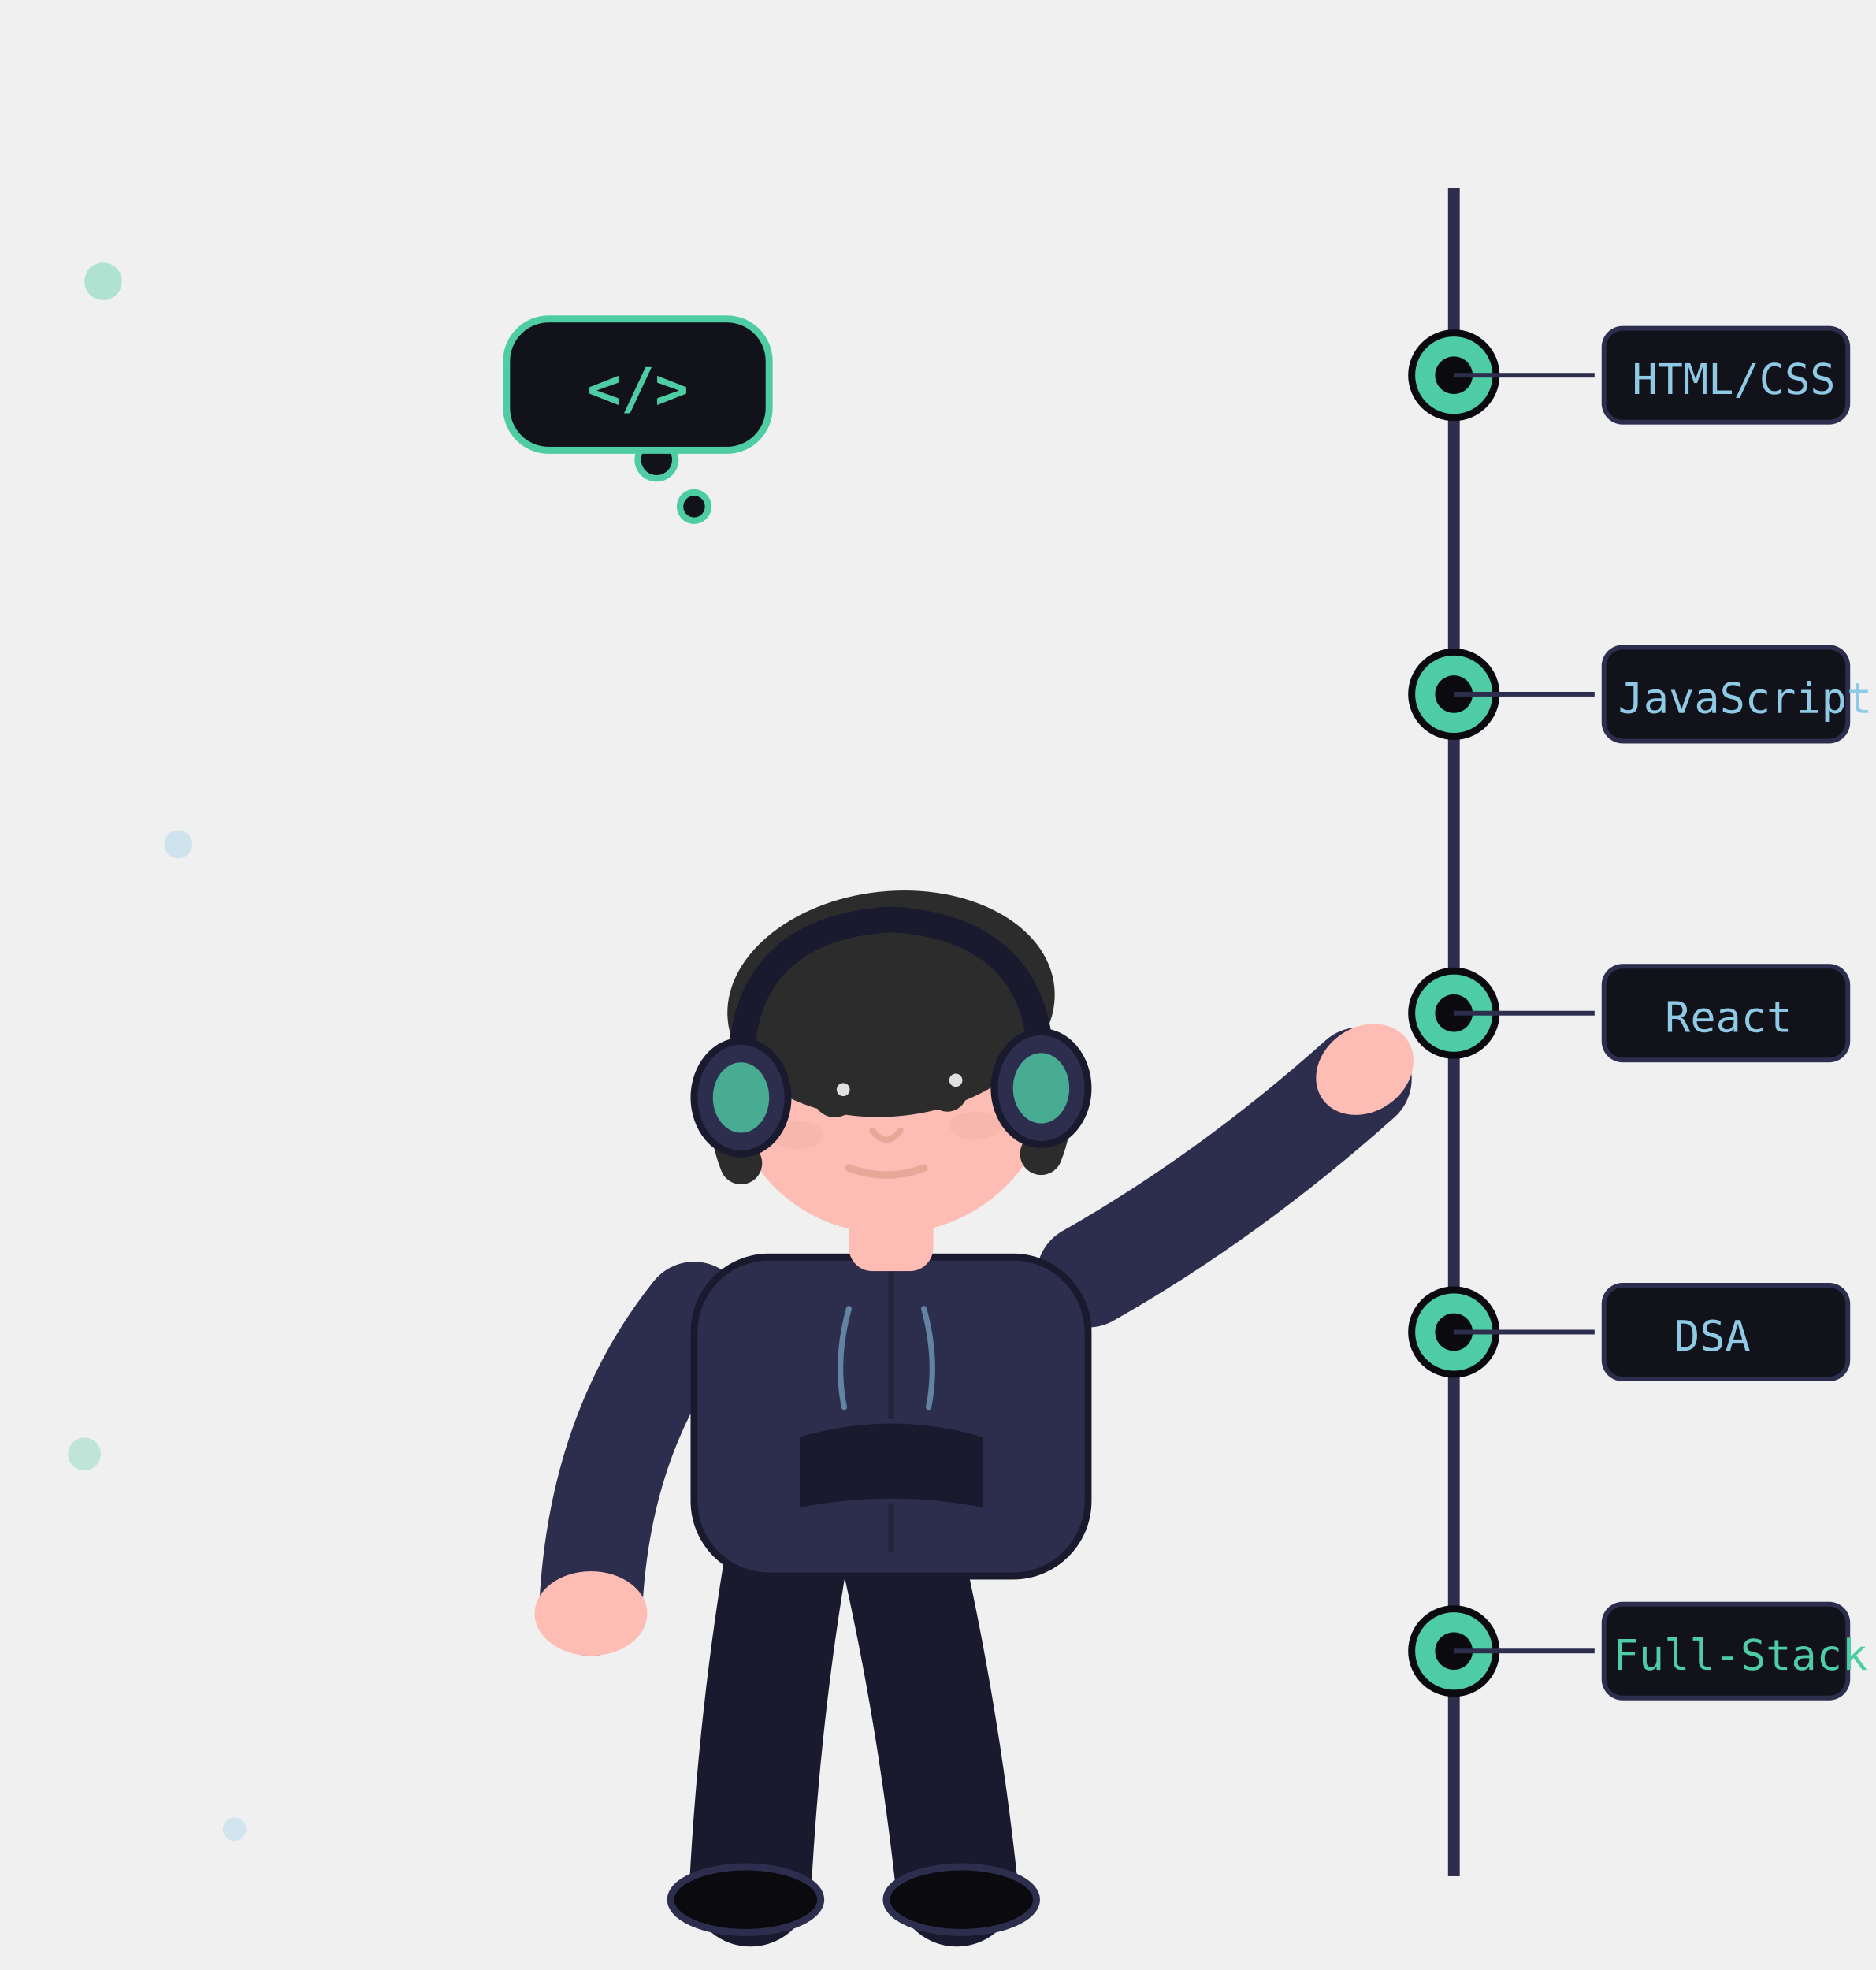
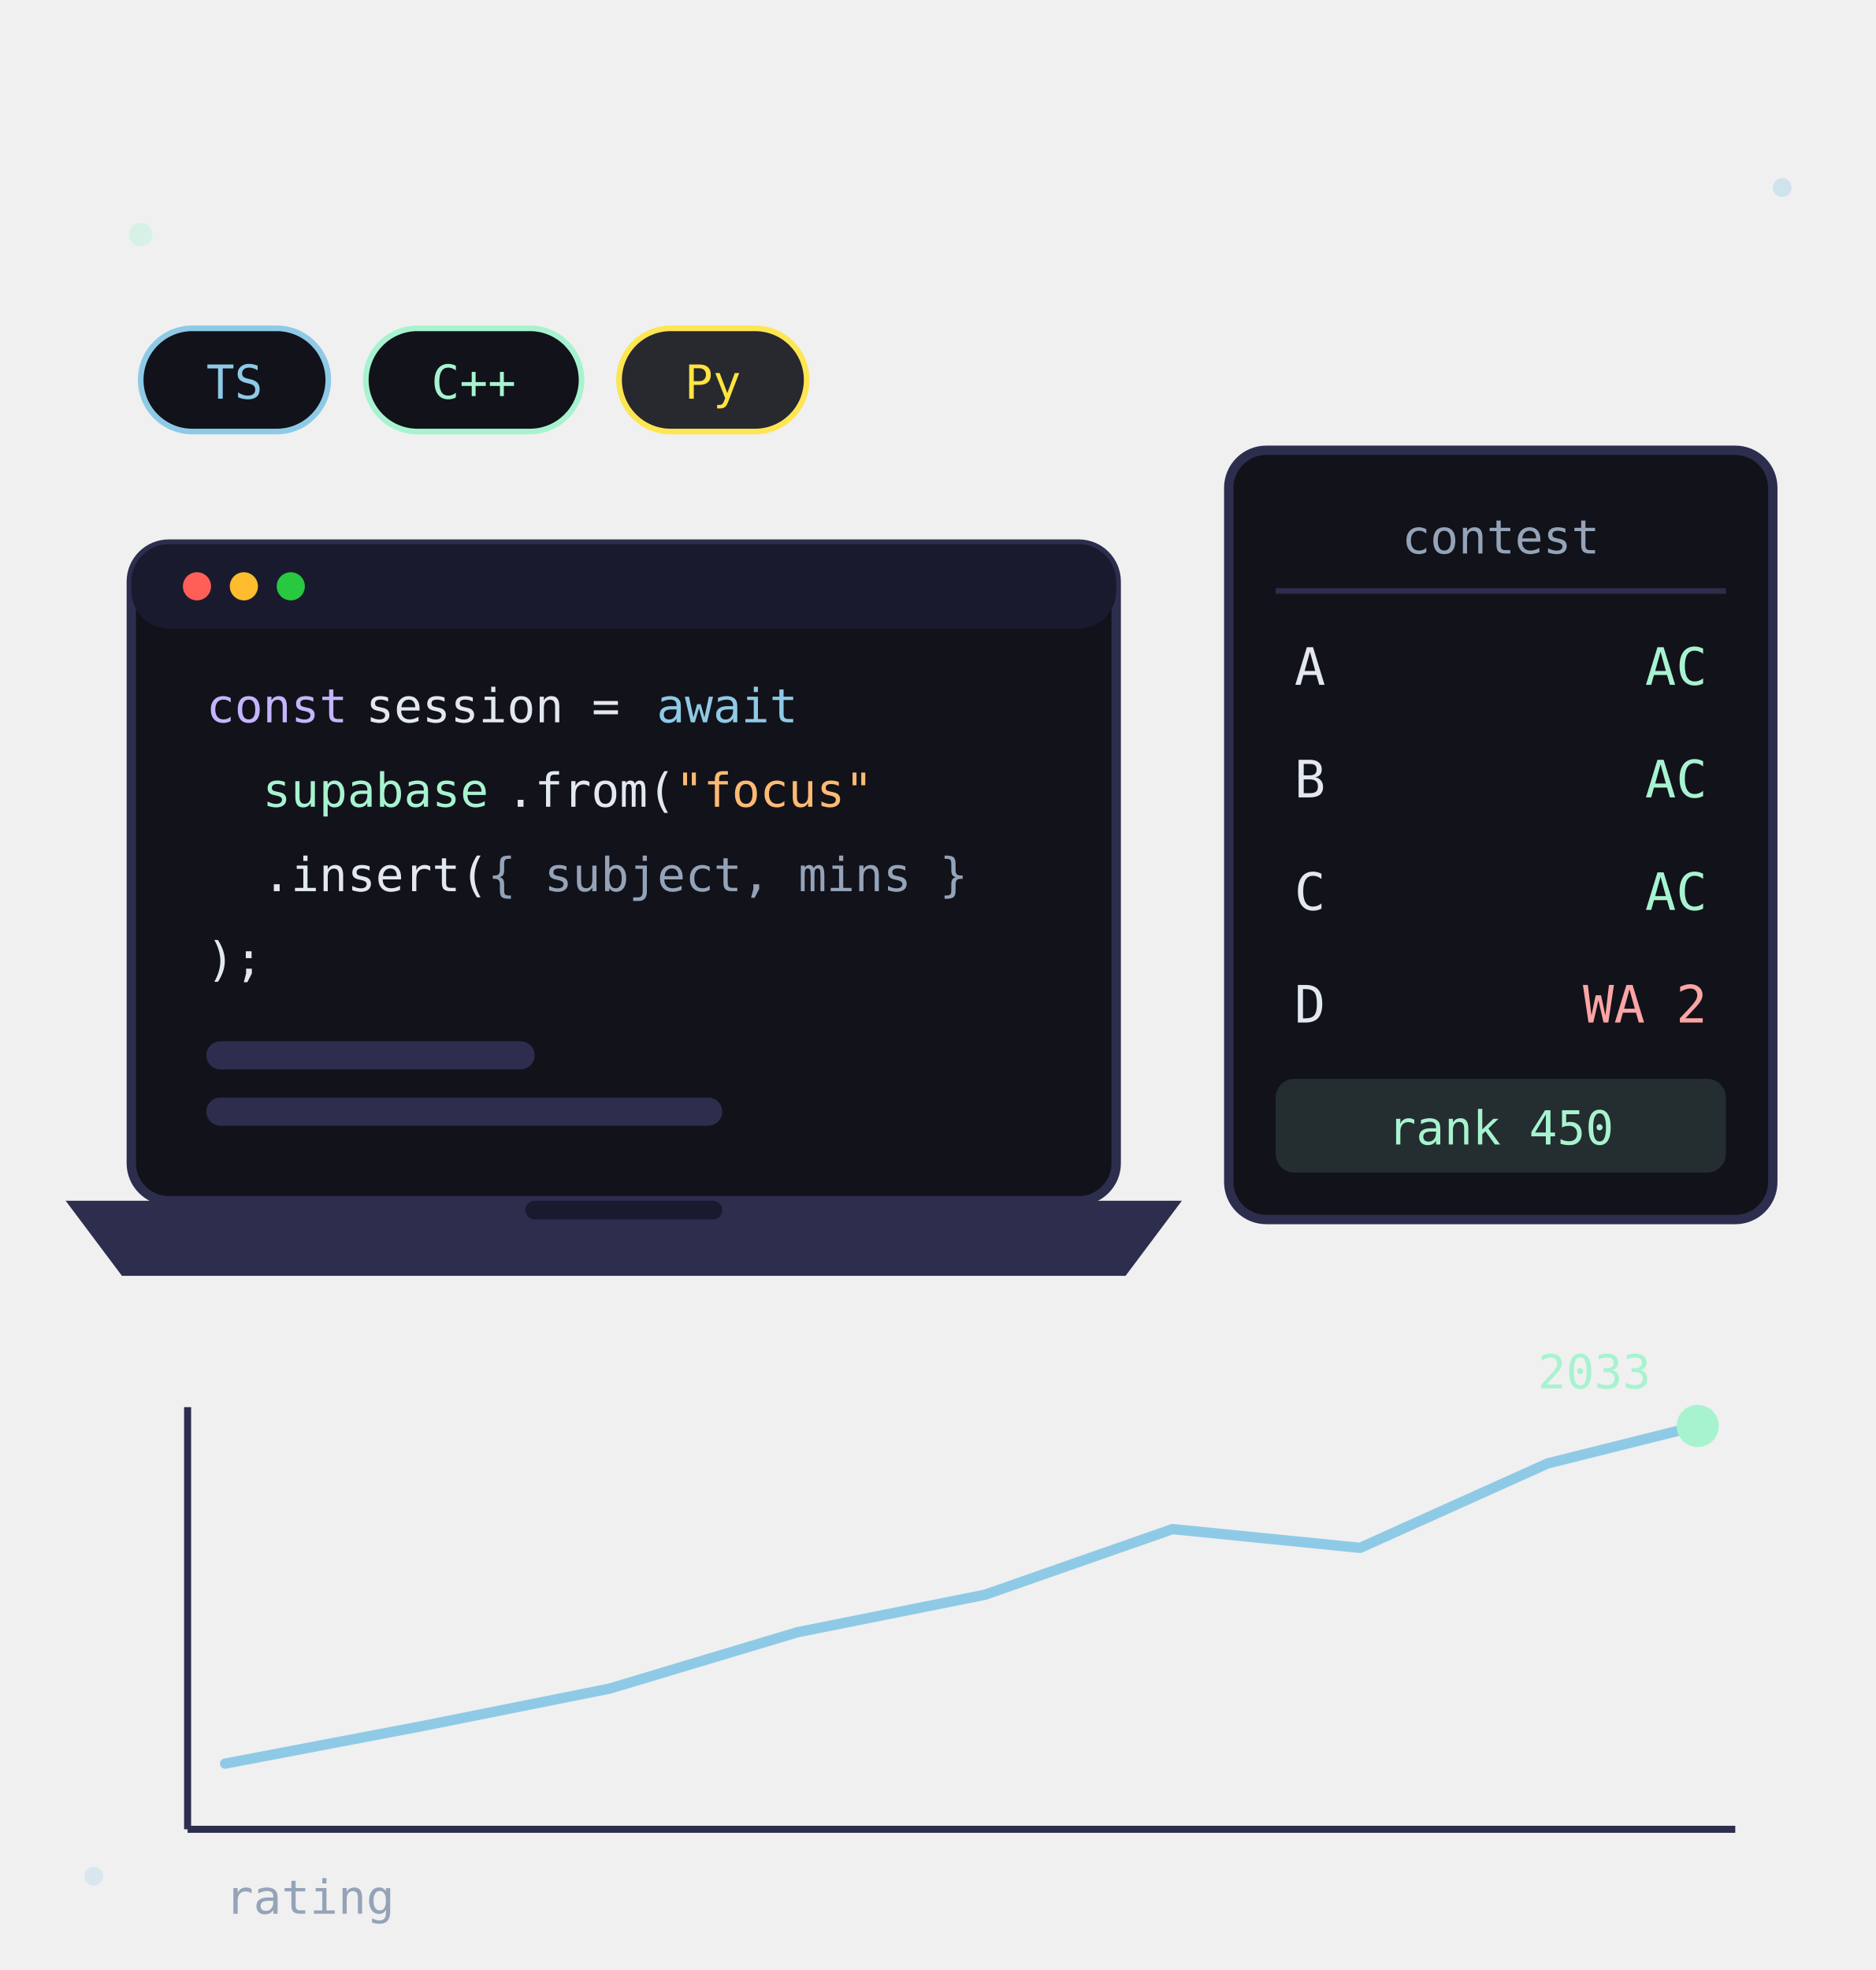
- <svg xmlns="http://www.w3.org/2000/svg" viewBox="0 0 400 420">
-   <circle cx="22" cy="60" r="4" fill="#4ecca3" opacity="0.40" />
-   <circle cx="38" cy="180" r="3" fill="#8ECAE6" opacity="0.35" />
-   <circle cx="18" cy="310" r="3.5" fill="#4ecca3" opacity="0.30" />
-   <circle cx="50" cy="390" r="2.5" fill="#8ECAE6" opacity="0.30" />
-   <line x1="310" y1="40" x2="310" y2="400" stroke="#2d2d4e" stroke-width="2.5" />
-   <circle cx="310" cy="80" r="9" fill="#4ecca3" stroke="#0A0A0F" stroke-width="1.5" />
-   <circle cx="310" cy="80" r="4" fill="#0A0A0F" />
-   <line x1="310" y1="80" x2="340" y2="80" stroke="#2d2d4e" stroke-width="1" />
-   <rect x="342" y="70" width="52" height="20" rx="4" fill="#12121A" stroke="#2d2d4e" stroke-width="1" />
-   <text x="348" y="84" font-family="monospace" font-size="9" fill="#8ECAE6">HTML/CSS</text>
-   <circle cx="310" cy="148" r="9" fill="#4ecca3" stroke="#0A0A0F" stroke-width="1.5" />
-   <circle cx="310" cy="148" r="4" fill="#0A0A0F" />
-   <line x1="310" y1="148" x2="340" y2="148" stroke="#2d2d4e" stroke-width="1" />
-   <rect x="342" y="138" width="52" height="20" rx="4" fill="#12121A" stroke="#2d2d4e" stroke-width="1" />
-   <text x="345" y="152" font-family="monospace" font-size="9" fill="#8ECAE6">JavaScript</text>
-   <circle cx="310" cy="216" r="9" fill="#4ecca3" stroke="#0A0A0F" stroke-width="1.5" />
-   <circle cx="310" cy="216" r="4" fill="#0A0A0F" />
-   <line x1="310" y1="216" x2="340" y2="216" stroke="#2d2d4e" stroke-width="1" />
-   <rect x="342" y="206" width="52" height="20" rx="4" fill="#12121A" stroke="#2d2d4e" stroke-width="1" />
-   <text x="355" y="220" font-family="monospace" font-size="9" fill="#8ECAE6">React</text>
-   <circle cx="310" cy="284" r="9" fill="#4ecca3" stroke="#0A0A0F" stroke-width="1.5" />
-   <circle cx="310" cy="284" r="4" fill="#0A0A0F" />
-   <line x1="310" y1="284" x2="340" y2="284" stroke="#2d2d4e" stroke-width="1" />
-   <rect x="342" y="274" width="52" height="20" rx="4" fill="#12121A" stroke="#2d2d4e" stroke-width="1" />
-   <text x="357" y="288" font-family="monospace" font-size="9" fill="#8ECAE6">DSA</text>
-   <circle cx="310" cy="352" r="9" fill="#4ecca3" stroke="#0A0A0F" stroke-width="1.5" />
-   <circle cx="310" cy="352" r="4" fill="#0A0A0F" />
-   <line x1="310" y1="352" x2="340" y2="352" stroke="#2d2d4e" stroke-width="1" />
-   <rect x="342" y="342" width="52" height="20" rx="4" fill="#12121A" stroke="#2d2d4e" stroke-width="1" />
-   <text x="344" y="356" font-family="monospace" font-size="9" fill="#4ecca3">Full-Stack</text>
-   <circle cx="148" cy="108" r="3" fill="#12121A" stroke="#4ecca3" stroke-width="1.4" />
-   <circle cx="140" cy="98" r="4" fill="#12121A" stroke="#4ecca3" stroke-width="1.4" />
-   <rect x="108" y="68" width="56" height="28" rx="9" fill="#12121A" stroke="#4ecca3" stroke-width="1.5" />
-   <text x="136" y="87" text-anchor="middle" font-family="monospace" font-size="12" fill="#4ecca3" font-weight="bold">&lt;/&gt;</text>
-   <path d="M168,330 Q162,365 160,402" fill="none" stroke="#1a1a2e" stroke-width="26" stroke-linecap="round" />
-   <path d="M192,330 Q200,365 204,402" fill="none" stroke="#1a1a2e" stroke-width="26" stroke-linecap="round" />
-   <ellipse cx="159" cy="405" rx="16" ry="7" fill="#0A0A0F" stroke="#2d2d4e" stroke-width="1.5" />
-   <ellipse cx="205" cy="405" rx="16" ry="7" fill="#0A0A0F" stroke="#2d2d4e" stroke-width="1.5" />
-   <path d="M148,280 Q128,305 126,342" fill="none" stroke="#2d2d4e" stroke-width="22" stroke-linecap="round" />
-   <ellipse cx="126" cy="344" rx="12" ry="9" fill="#FDBCB4" />
-   <path d="M232,272 Q262,255 290,230" fill="none" stroke="#2d2d4e" stroke-width="22" stroke-linecap="round" />
-   <ellipse cx="291" cy="228" rx="11" ry="9" fill="#FDBCB4" transform="rotate(-35 291 228)" />
-   <rect x="148" y="268" width="84" height="68" rx="16" fill="#2d2d4e" stroke="#1a1a2e" stroke-width="1.5" />
-   <line x1="190" y1="271" x2="190" y2="331" stroke="#1a1a2e" stroke-width="1.2" opacity="0.6" />
-   <path d="M170,306 Q190,300 210,306 L210,322 Q190,318 170,322 Z" fill="#1a1a2e" stroke="#2d2d4e" stroke-width="1" />
-   <path d="M181,279 Q178,290 180,300" fill="none" stroke="#8ECAE6" stroke-width="1.2" stroke-linecap="round" opacity="0.55" />
-   <path d="M197,279 Q200,290 198,300" fill="none" stroke="#8ECAE6" stroke-width="1.2" stroke-linecap="round" opacity="0.55" />
-   <rect x="181" y="255" width="18" height="16" rx="5" fill="#FDBCB4" />
-   <ellipse cx="190" cy="231" rx="34" ry="32" fill="#FDBCB4" transform="rotate(-6 190 231)" />
-   <ellipse cx="190" cy="214" rx="35" ry="24" fill="#2C2C2C" transform="rotate(-6 190 214)" />
-   <path d="M160,222 Q167,196 183,203 Q176,213 179,227" fill="#2C2C2C" />
-   <path d="M170,217 Q180,192 193,199 Q187,210 188,225" fill="#2C2C2C" />
-   <path d="M188,217 Q198,193 211,200 Q204,211 202,226" fill="#2C2C2C" />
-   <path d="M198,220 Q208,198 218,205 Q212,215 210,228" fill="#2C2C2C" />
-   <path d="M158,228 Q154,238 158,248" fill="none" stroke="#2C2C2C" stroke-width="9" stroke-linecap="round" />
-   <path d="M222,226 Q226,236 222,246" fill="none" stroke="#2C2C2C" stroke-width="9" stroke-linecap="round" />
-   <ellipse cx="178" cy="234" rx="4.5" ry="4.2" fill="#2C2C2C" />
-   <ellipse cx="202" cy="232" rx="4.5" ry="5" fill="#2C2C2C" />
-   <circle cx="179.8" cy="232.3" r="1.4" fill="white" opacity="0.85" />
-   <circle cx="203.8" cy="230.3" r="1.4" fill="white" opacity="0.85" />
-   <path d="M186,241 Q189,245 192,241" fill="none" stroke="#e8a898" stroke-width="1.3" stroke-linecap="round" />
-   <path d="M181,249 Q189,252 197,249" fill="none" stroke="#e8a898" stroke-width="1.6" stroke-linecap="round" />
-   <ellipse cx="170" cy="242" rx="5.5" ry="3" fill="#e8a898" opacity="0.28" />
-   <ellipse cx="208" cy="240" rx="5.5" ry="3" fill="#e8a898" opacity="0.28" />
-   <path d="M158,230 Q157,198 190,196 Q222,198 222,228" fill="none" stroke="#1a1a2e" stroke-width="5.5" stroke-linecap="round" />
-   <ellipse cx="158" cy="234" rx="10" ry="12" fill="#2d2d4e" stroke="#1a1a2e" stroke-width="1.5" />
-   <ellipse cx="158" cy="234" rx="6" ry="7.5" fill="#4ecca3" opacity="0.80" />
-   <ellipse cx="222" cy="232" rx="10" ry="12" fill="#2d2d4e" stroke="#1a1a2e" stroke-width="1.5" />
-   <ellipse cx="222" cy="232" rx="6" ry="7.5" fill="#4ecca3" opacity="0.80" />
+ <svg xmlns="http://www.w3.org/2000/svg" viewBox="0 0 400 420" font-family="ui-monospace, monospace">
+   <circle cx="30" cy="50" r="2.5" fill="#A7F3D0" opacity="0.35" />
+   <circle cx="380" cy="40" r="2" fill="#8ECAE6" opacity="0.35" />
+   <circle cx="20" cy="400" r="2" fill="#8ECAE6" opacity="0.25" />
+   <rect x="30" y="70" width="40" height="22" rx="11" fill="#12121A" stroke="#8ECAE6" stroke-width="1.2" />
+   <text x="50" y="85" text-anchor="middle" font-size="10" fill="#8ECAE6">TS</text>
+   <rect x="78" y="70" width="46" height="22" rx="11" fill="#12121A" stroke="#A7F3D0" stroke-width="1.2" />
+   <text x="101" y="85" text-anchor="middle" font-size="10" fill="#A7F3D0">C++</text>
+   <rect x="132" y="70" width="40" height="22" rx="11" fill="#12121A" stroke="#FEE440" stroke-width="1.2" opacity="0.9" />
+   <text x="152" y="85" text-anchor="middle" font-size="10" fill="#FEE440">Py</text>
+   <rect x="28" y="116" width="210" height="140" rx="8" fill="#12121A" stroke="#2d2d4e" stroke-width="2" />
+   <rect x="28" y="116" width="210" height="18" rx="8" fill="#1a1a2e" />
+   <circle cx="42" cy="125" r="3" fill="#FF5F57" />
+   <circle cx="52" cy="125" r="3" fill="#FEBC2E" />
+   <circle cx="62" cy="125" r="3" fill="#28C840" />
+   <text x="44" y="154" font-size="10" fill="#C4B5FD">const</text>
+   <text x="78" y="154" font-size="10" fill="#E2E8F0">session =</text>
+   <text x="140" y="154" font-size="10" fill="#8ECAE6">await</text>
+   <text x="56" y="172" font-size="10" fill="#A7F3D0">supabase</text>
+   <text x="108" y="172" font-size="10" fill="#E2E8F0">.from(</text>
+   <text x="144" y="172" font-size="10" fill="#FDBA74">"focus"</text>
+   <text x="56" y="190" font-size="10" fill="#E2E8F0">.insert(</text>
+   <text x="104" y="190" font-size="10" fill="#94A3B8">{ subject, mins }</text>
+   <text x="44" y="208" font-size="10" fill="#E2E8F0">);</text>
+   <rect x="44" y="222" width="70" height="6" rx="3" fill="#2d2d4e" />
+   <rect x="44" y="234" width="110" height="6" rx="3" fill="#2d2d4e" />
+   <path d="M14,256 L252,256 L240,272 L26,272 Z" fill="#2d2d4e" />
+   <rect x="112" y="256" width="42" height="4" rx="2" fill="#1a1a2e" />
+   <rect x="262" y="96" width="116" height="164" rx="8" fill="#12121A" stroke="#2d2d4e" stroke-width="2" />
+   <text x="320" y="118" text-anchor="middle" font-size="10" fill="#94A3B8">contest</text>
+   <line x1="272" y1="126" x2="368" y2="126" stroke="#2d2d4e" stroke-width="1.2" />
+   <text x="276" y="146" font-size="11" fill="#E2E8F0">A</text>
+   <text x="364" y="146" text-anchor="end" font-size="11" fill="#A7F3D0">AC</text>
+   <text x="276" y="170" font-size="11" fill="#E2E8F0">B</text>
+   <text x="364" y="170" text-anchor="end" font-size="11" fill="#A7F3D0">AC</text>
+   <text x="276" y="194" font-size="11" fill="#E2E8F0">C</text>
+   <text x="364" y="194" text-anchor="end" font-size="11" fill="#A7F3D0">AC</text>
+   <text x="276" y="218" font-size="11" fill="#E2E8F0">D</text>
+   <text x="364" y="218" text-anchor="end" font-size="11" fill="#FCA5A5">WA 2</text>
+   <rect x="272" y="230" width="96" height="20" rx="4" fill="#A7F3D0" opacity="0.12" />
+   <text x="320" y="244" text-anchor="middle" font-size="10" fill="#A7F3D0">rank 450</text>
+   <line x1="40" y1="390" x2="370" y2="390" stroke="#2d2d4e" stroke-width="1.5" />
+   <line x1="40" y1="300" x2="40" y2="390" stroke="#2d2d4e" stroke-width="1.5" />
+   <polyline points="48,376 90,368 130,360 170,348 210,340 250,326 290,330 330,312 362,304" fill="none" stroke="#8ECAE6" stroke-width="2.2" stroke-linejoin="round" stroke-linecap="round" />
+   <circle cx="362" cy="304" r="4.5" fill="#A7F3D0" />
+   <text x="352" y="296" text-anchor="end" font-size="10" fill="#A7F3D0">2033</text>
+   <text x="48" y="408" font-size="10" fill="#94A3B8">rating</text>
</svg>
